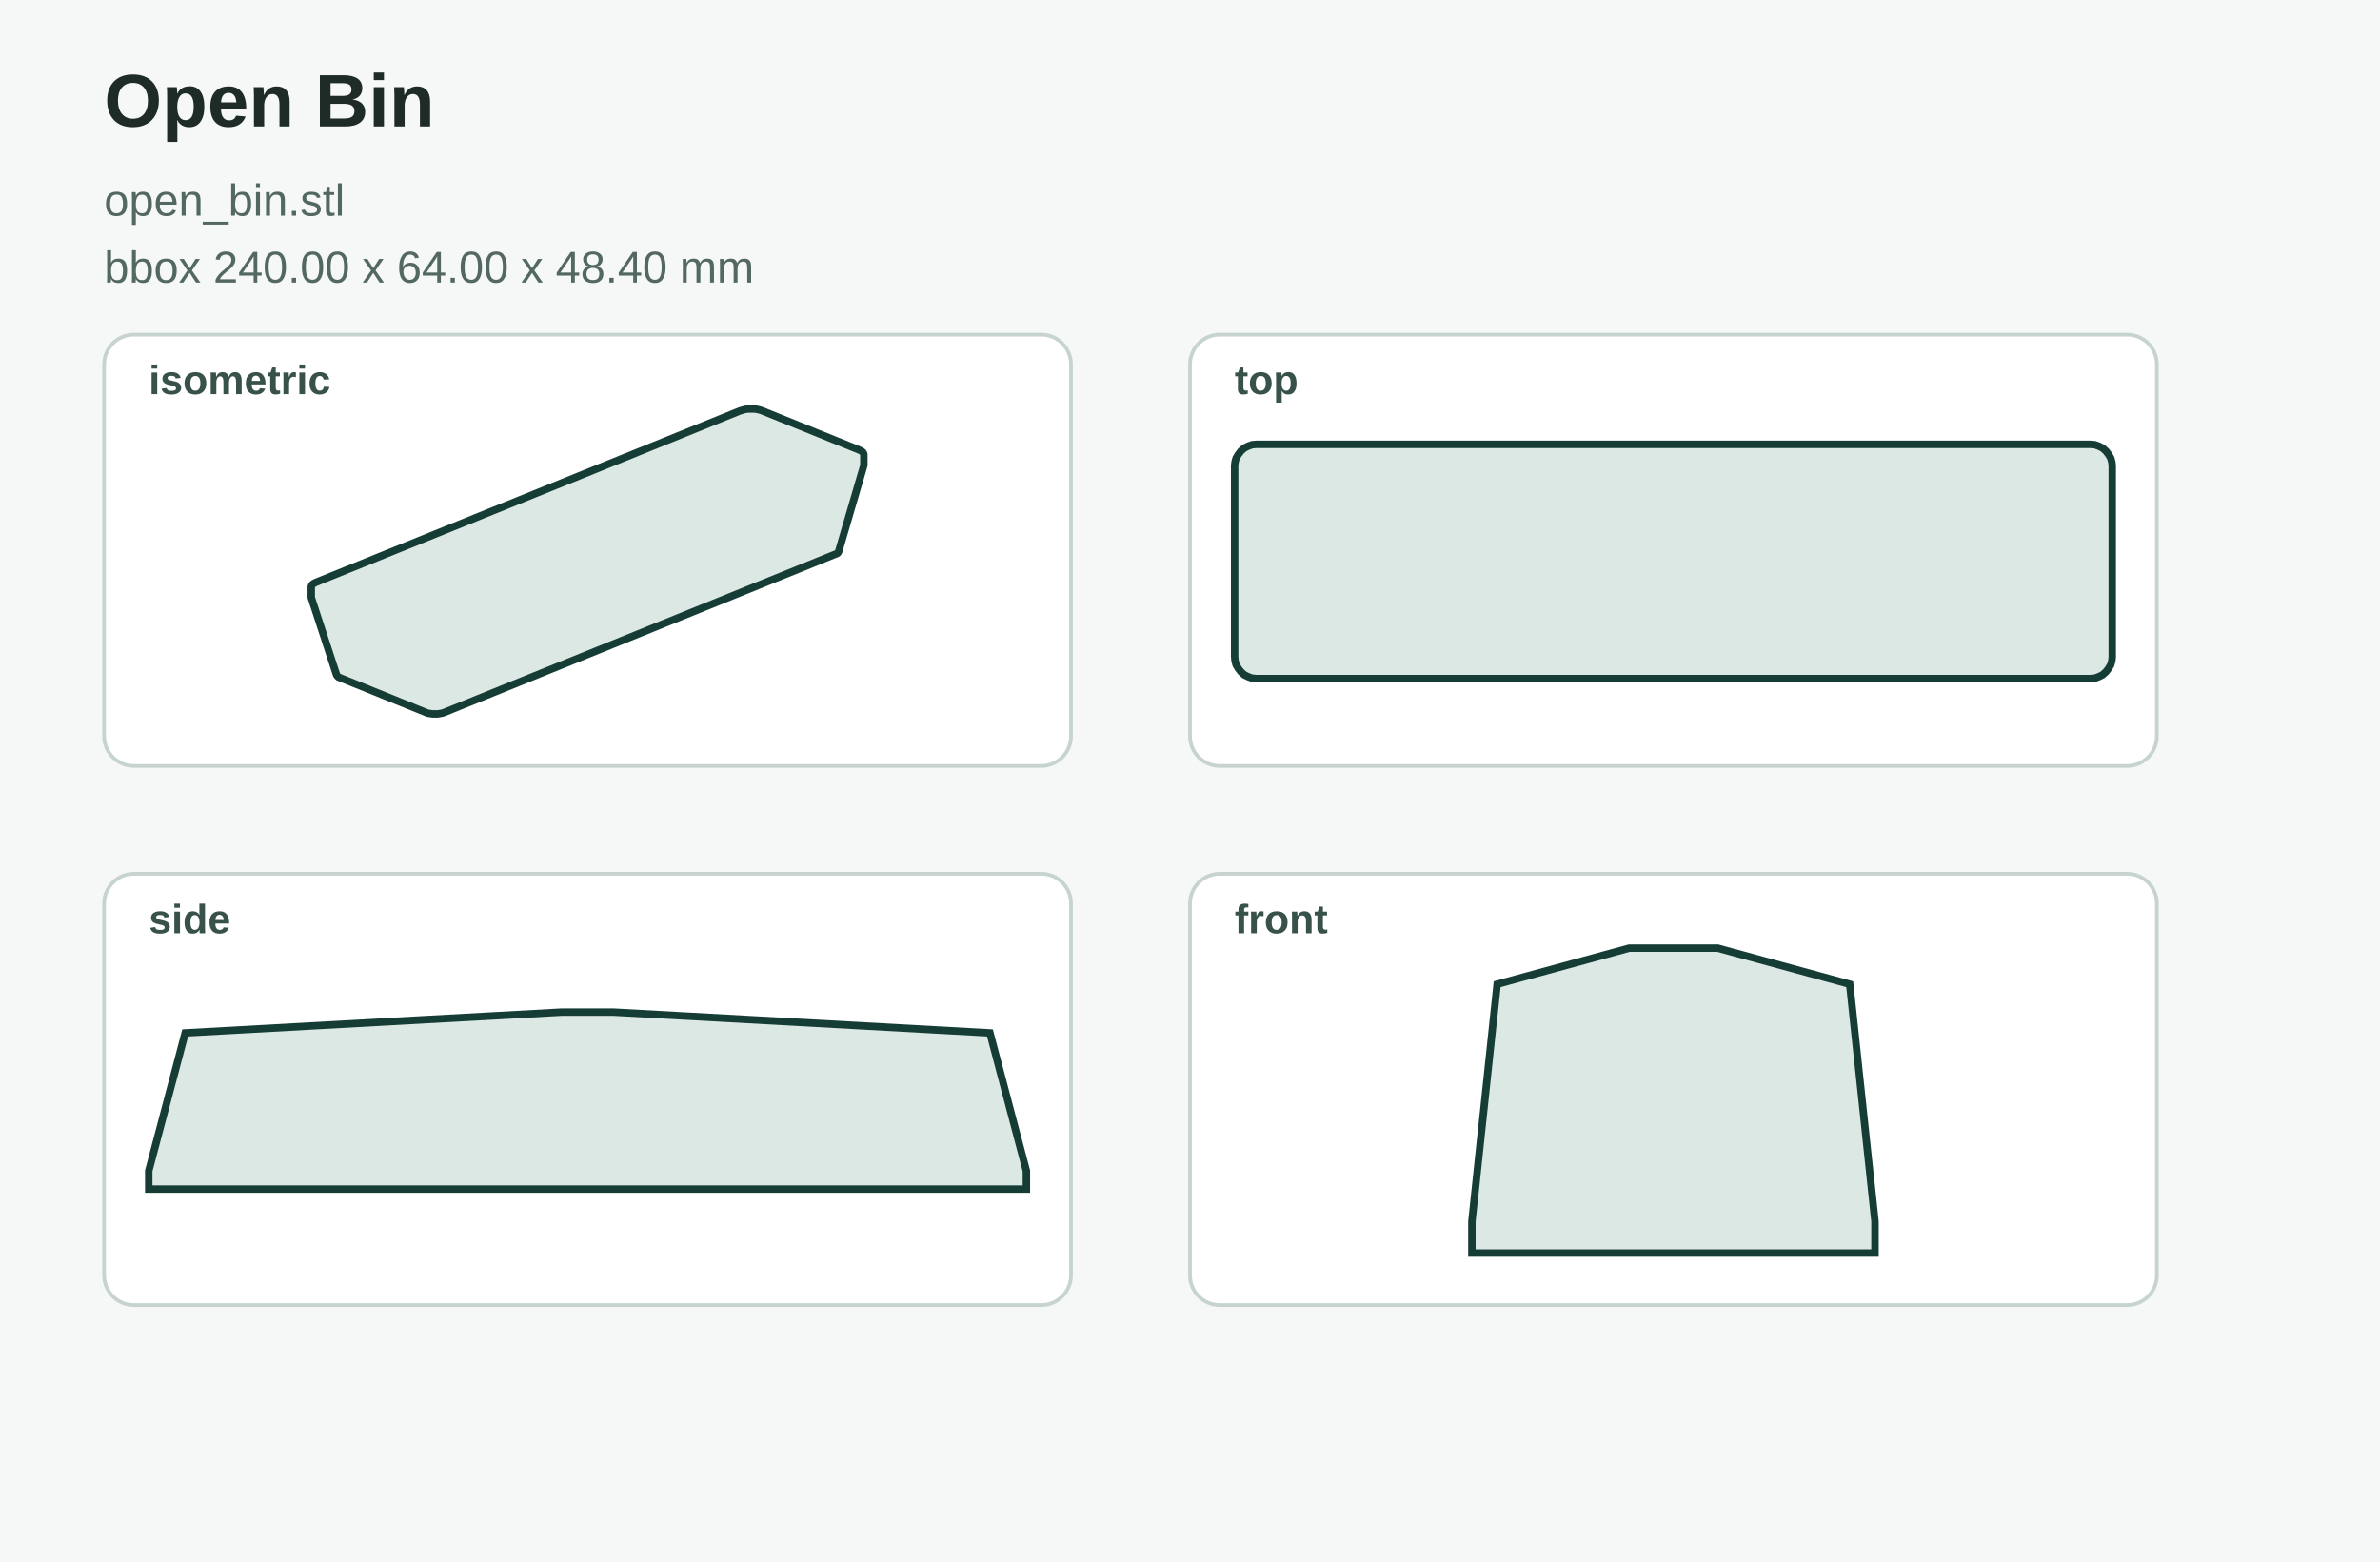
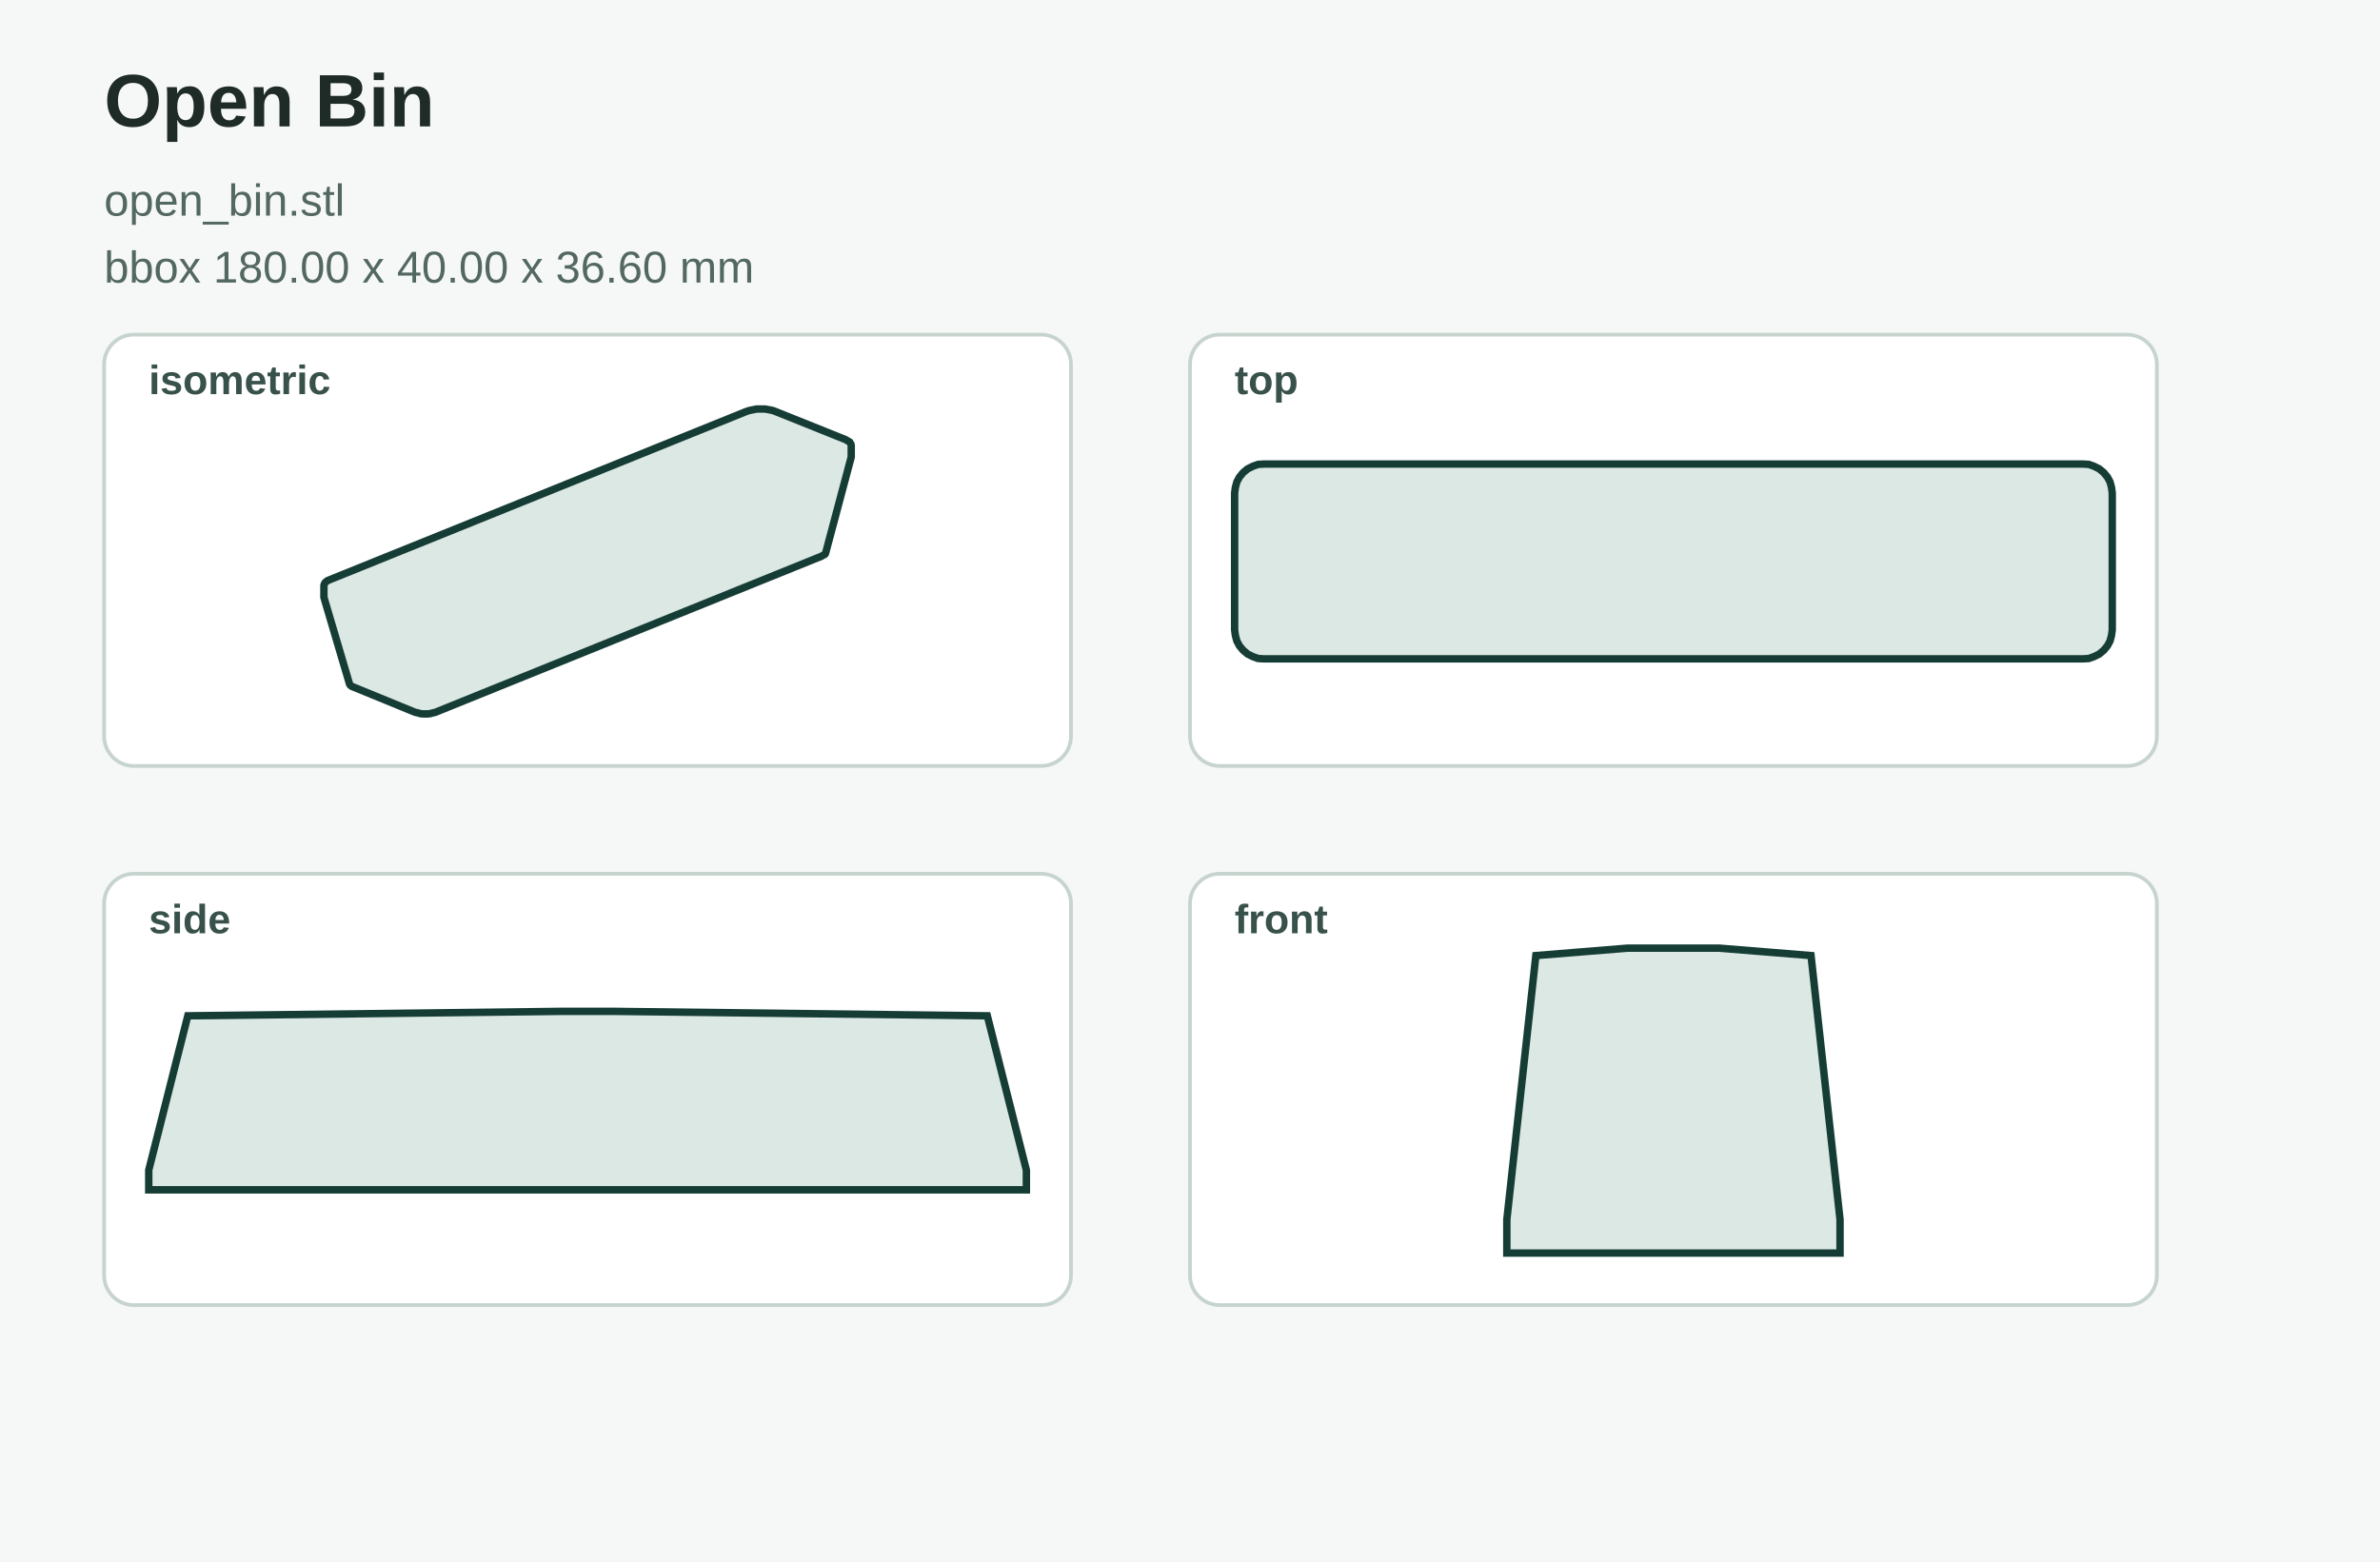
<svg xmlns="http://www.w3.org/2000/svg" width="640" height="420" viewBox="0 0 640 420" role="img">
  <rect width="640" height="420" fill="#f6f8f7" />
  <text x="28" y="34" font-family="Arial, sans-serif" font-size="20" font-weight="700" fill="#1e2b27">Open Bin</text>
  <text x="28" y="58" font-family="Arial, sans-serif" font-size="12" fill="#536862">open_bin.stl</text>
-   <text x="28" y="76" font-family="Arial, sans-serif" font-size="12" fill="#536862">bbox 240.00 x 64.00 x 48.40 mm</text>
+   <text x="28" y="76" font-family="Arial, sans-serif" font-size="12" fill="#536862">bbox 180.00 x 40.00 x 36.60 mm</text>
  <g aria-label="isometric projection">
    <rect x="28.0" y="90.0" width="260.0" height="116.0" rx="8" fill="#ffffff" stroke="#c7d4ce" />
    <text x="40.0" y="106.0" font-family="Arial, sans-serif" font-size="11" font-weight="700" fill="#38524b">isometric</text>
-     <polygon points="83.7,160.7 83.8,161.0 90.5,181.5 90.7,181.8 91.0,182.1 91.5,182.3 114.5,191.6 115.0,191.8 115.6,191.9 116.3,192.0 117.0,192.0 117.7,192.0 118.3,191.9 118.9,191.8 119.5,191.6 224.5,149.1 225.0,148.9 225.3,148.7 225.5,148.4 232.2,125.5 232.3,125.1 232.3,122.2 232.2,121.9 232.0,121.6 231.6,121.3 231.0,121.0 205.0,110.5 204.4,110.3 203.6,110.1 202.9,110.0 202.0,110.0 201.2,110.0 200.4,110.1 199.7,110.3 199.0,110.5 85.0,156.6 84.4,156.9 84.0,157.2 83.8,157.5 83.7,157.8" fill="#dbe8e3" stroke="#163d35" stroke-width="2" />
+     <polygon points="87.1,160.6 87.2,161.0 94.0,184.0 94.2,184.3 94.6,184.6 95.1,184.8 111.7,191.6 112.3,191.7 112.9,191.9 113.6,192.0 114.4,192.0 115.1,192.0 115.8,191.9 116.5,191.7 117.0,191.6 220.9,149.6 221.4,149.3 221.8,149.1 222.0,148.8 228.8,123.3 228.9,122.9 228.9,119.8 228.8,119.4 228.5,118.9 228.0,118.6 227.3,118.2 208.6,110.7 207.8,110.4 206.8,110.2 205.7,110.0 204.6,110.0 203.5,110.0 202.5,110.2 201.5,110.4 200.6,110.7 88.7,155.9 88.0,156.2 87.5,156.6 87.2,157.1 87.1,157.5" fill="#dbe8e3" stroke="#163d35" stroke-width="2" />
  </g>
  <g aria-label="top projection">
    <rect x="320.0" y="90.0" width="260.0" height="116.0" rx="8" fill="#ffffff" stroke="#c7d4ce" />
    <text x="332.0" y="106.0" font-family="Arial, sans-serif" font-size="11" font-weight="700" fill="#38524b">top</text>
-     <polygon points="332.0,176.6 332.1,177.7 332.4,178.8 333.0,179.8 333.7,180.7 334.6,181.5 335.6,182.0 336.7,182.4 337.9,182.5 562.1,182.5 563.3,182.4 564.4,182.0 565.4,181.5 566.3,180.7 567.0,179.8 567.6,178.8 567.9,177.7 568.0,176.6 568.0,125.4 567.9,124.3 567.6,123.2 567.0,122.2 566.3,121.3 565.4,120.5 564.4,120.0 563.3,119.6 562.1,119.5 337.9,119.5 336.7,119.6 335.6,120.0 334.6,120.5 333.7,121.3 333.0,122.2 332.4,123.2 332.1,124.3 332.0,125.4" fill="#dbe8e3" stroke="#163d35" stroke-width="2" />
+     <polygon points="332.0,169.4 332.2,170.9 332.6,172.4 333.3,173.7 334.3,174.9 335.5,175.9 336.9,176.6 338.3,177.1 339.9,177.2 560.1,177.2 561.7,177.1 563.1,176.6 564.5,175.9 565.7,174.9 566.7,173.7 567.4,172.4 567.8,170.9 568.0,169.4 568.0,132.6 567.8,131.1 567.4,129.6 566.7,128.3 565.7,127.1 564.5,126.1 563.1,125.4 561.7,124.9 560.1,124.8 339.9,124.8 338.3,124.9 336.9,125.4 335.5,126.1 334.3,127.1 333.3,128.3 332.6,129.6 332.2,131.1 332.0,132.6" fill="#dbe8e3" stroke="#163d35" stroke-width="2" />
  </g>
  <g aria-label="side projection">
    <rect x="28.0" y="235.0" width="260.0" height="116.0" rx="8" fill="#ffffff" stroke="#c7d4ce" />
    <text x="40.0" y="251.0" font-family="Arial, sans-serif" font-size="11" font-weight="700" fill="#38524b">side</text>
-     <polygon points="40.0,319.8 276.0,319.8 276.0,314.9 266.2,277.8 164.9,272.2 151.1,272.2 49.8,277.8 40.0,314.9" fill="#dbe8e3" stroke="#163d35" stroke-width="2" />
+     <polygon points="40.0,320.0 276.0,320.0 276.0,314.7 265.5,273.2 165.2,272.0 150.8,272.0 50.5,273.2 40.0,314.7" fill="#dbe8e3" stroke="#163d35" stroke-width="2" />
  </g>
  <g aria-label="front projection">
    <rect x="320.0" y="235.0" width="260.0" height="116.0" rx="8" fill="#ffffff" stroke="#c7d4ce" />
    <text x="332.0" y="251.0" font-family="Arial, sans-serif" font-size="11" font-weight="700" fill="#38524b">front</text>
-     <polygon points="395.8,337.0 504.2,337.0 504.2,328.5 497.4,264.7 461.9,255.0 438.1,255.0 402.6,264.7 395.8,328.5" fill="#dbe8e3" stroke="#163d35" stroke-width="2" />
+     <polygon points="405.2,337.0 494.8,337.0 494.8,328.0 487.0,257.0 462.3,255.0 437.7,255.0 413.0,257.0 405.2,328.0" fill="#dbe8e3" stroke="#163d35" stroke-width="2" />
  </g>
</svg>
